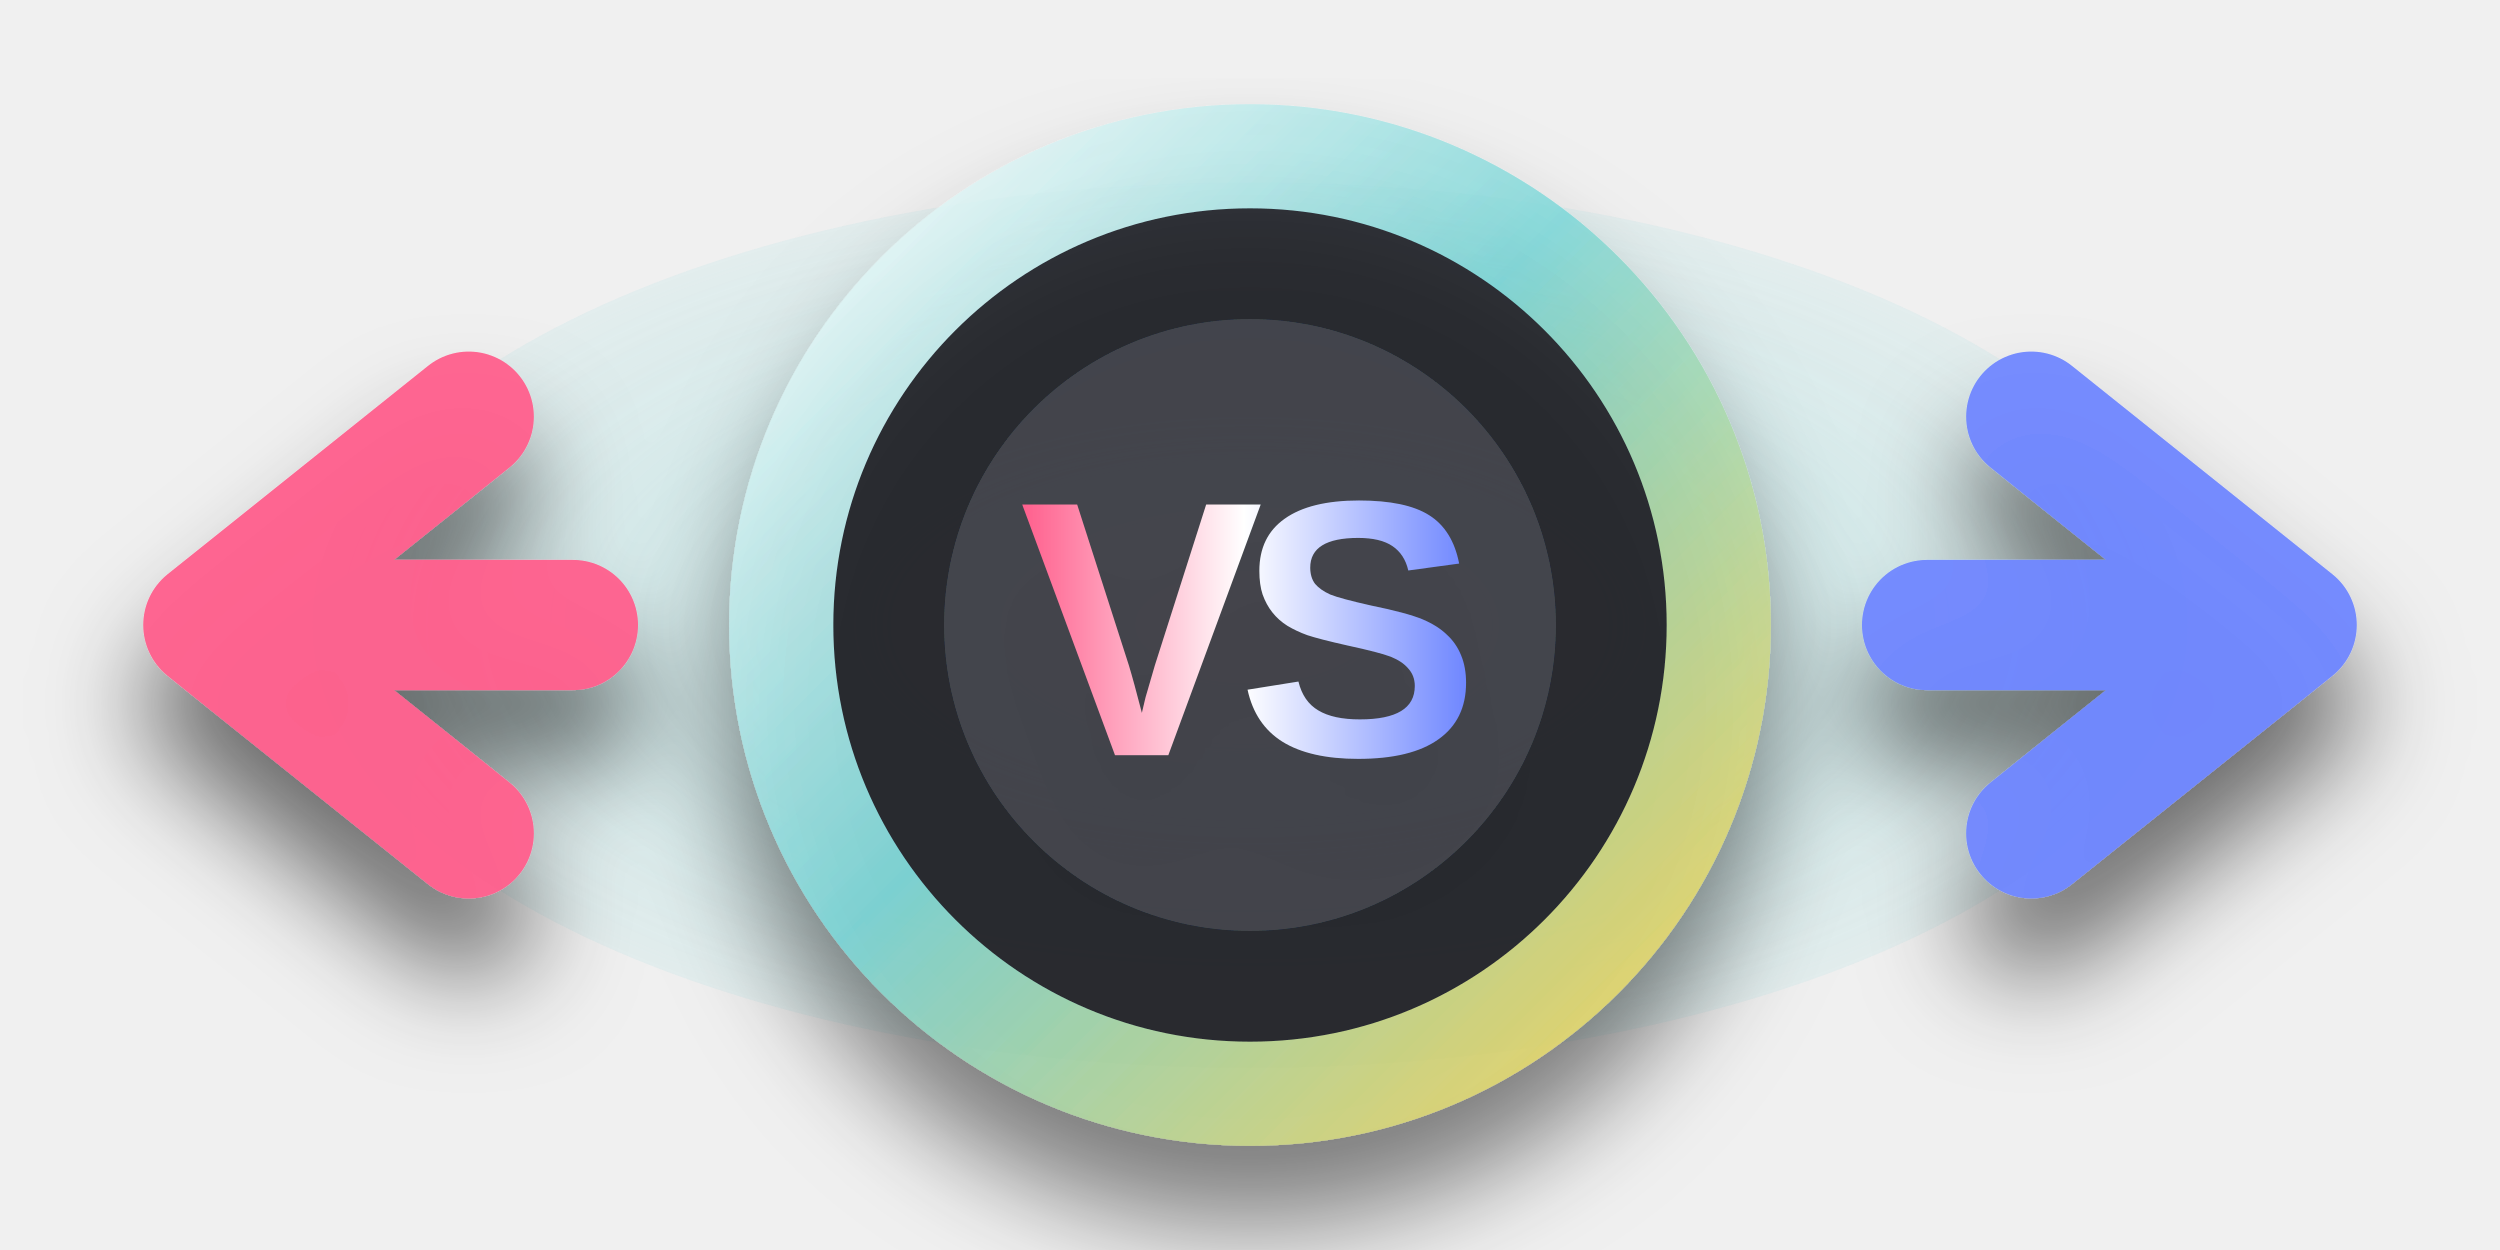
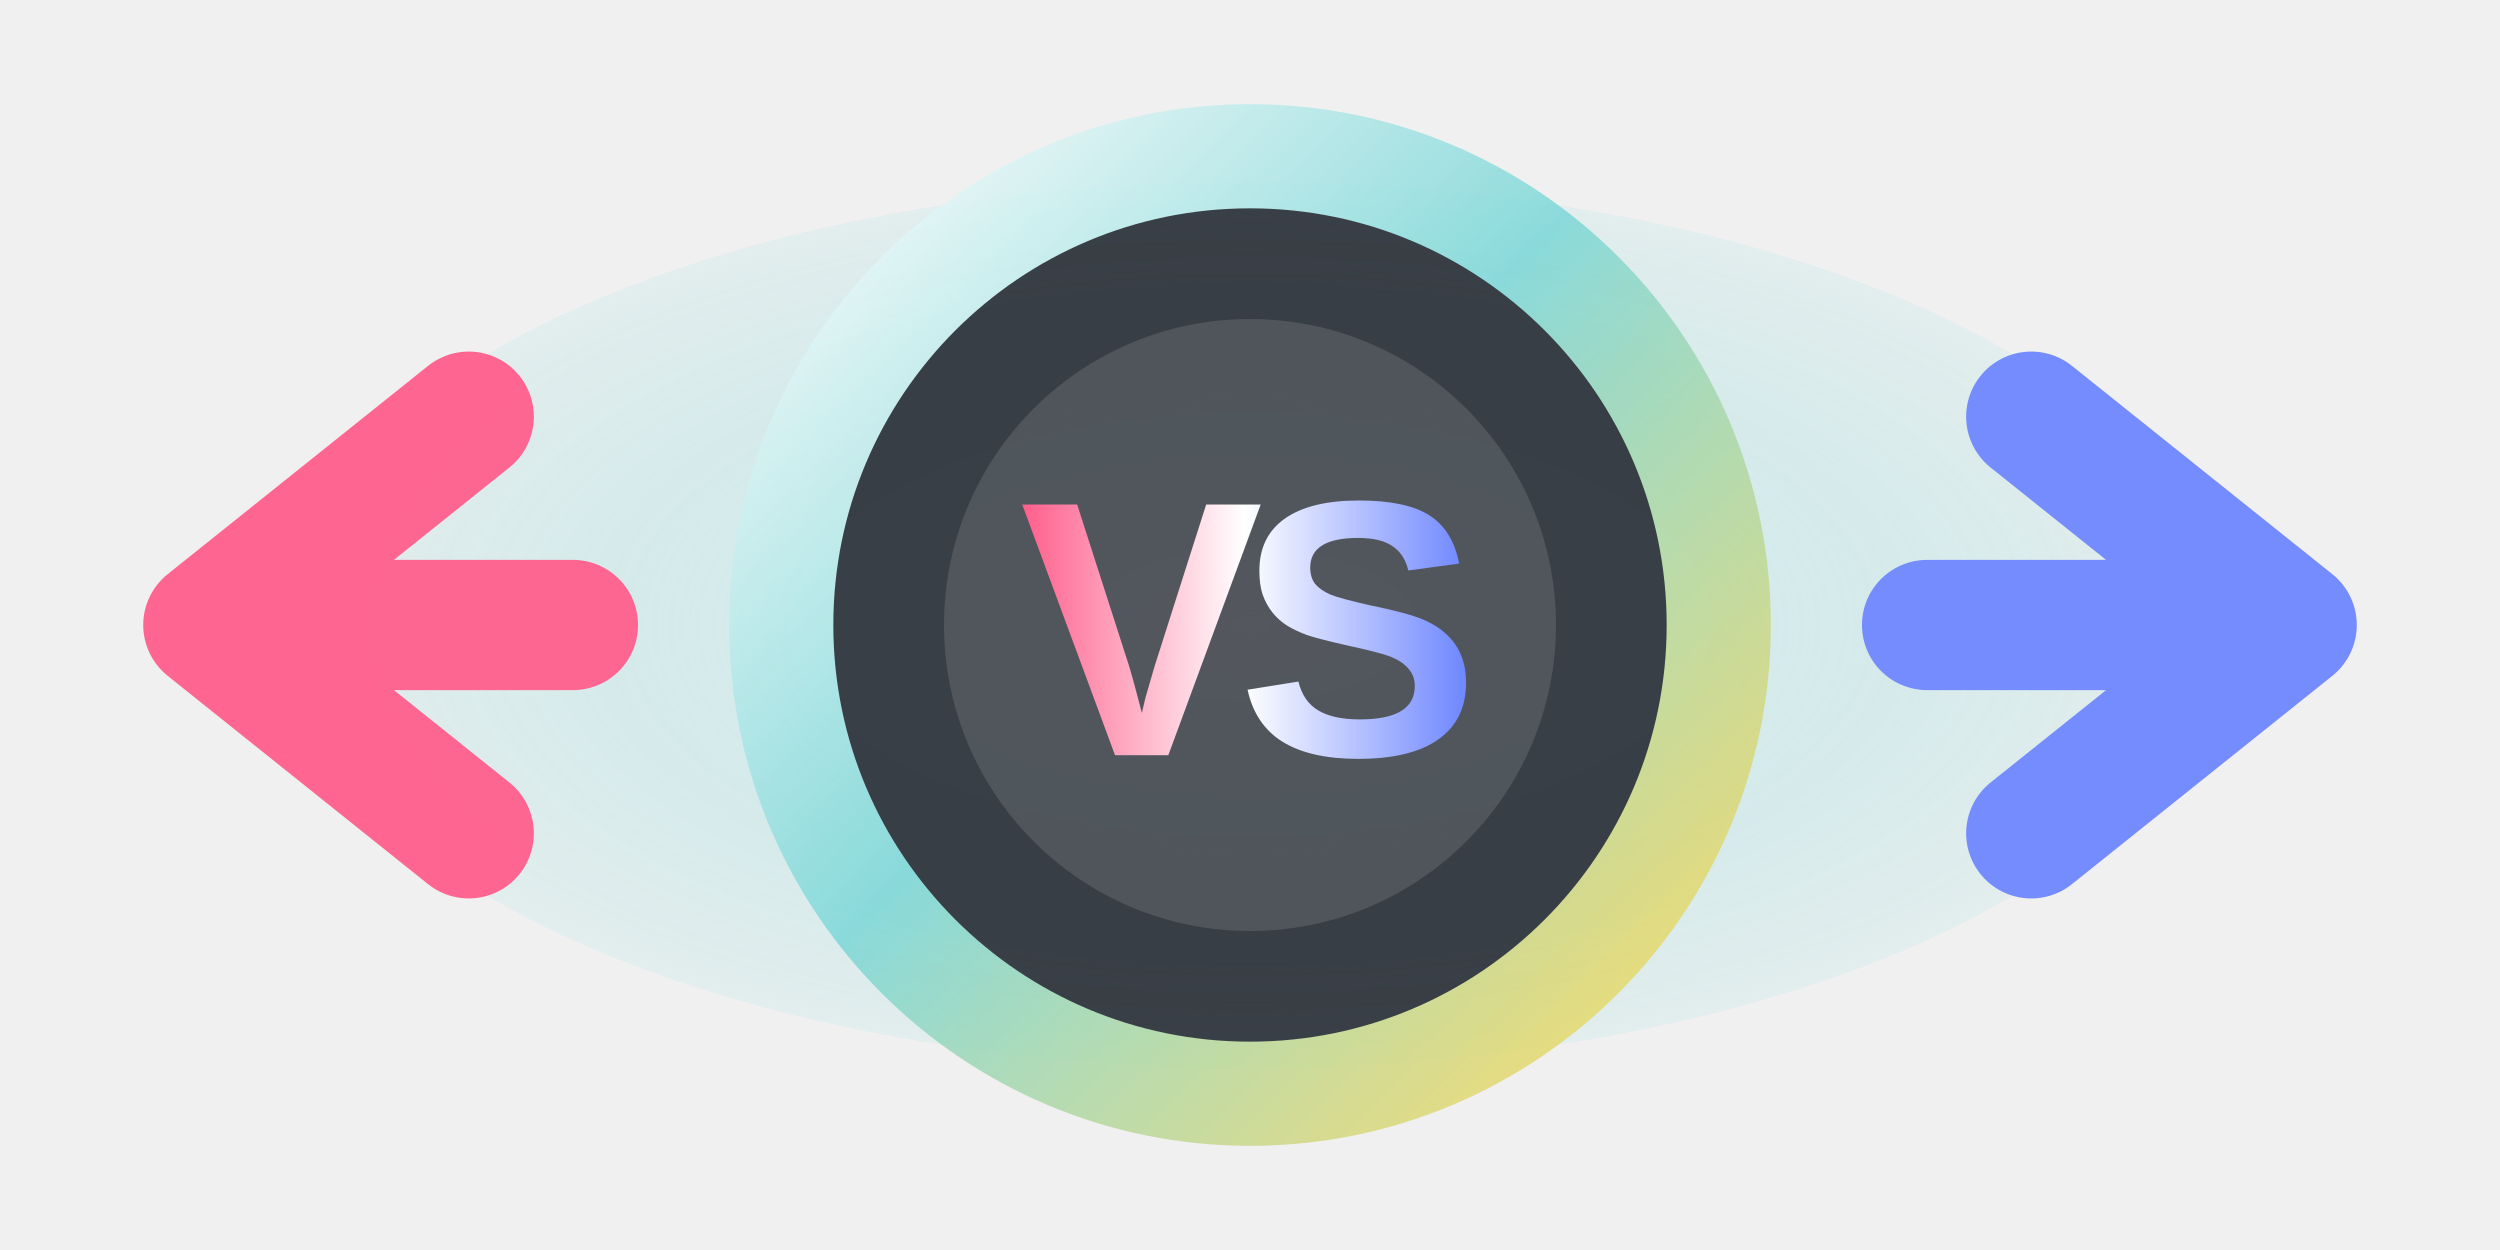
<svg xmlns="http://www.w3.org/2000/svg" viewBox="0 0 96 48">
  <defs>
    <linearGradient id="ring" x1="0" x2="1" y1="0" y2="1">
      <stop offset="0" stop-color="#ffffff" />
      <stop offset="0.45" stop-color="#78d6d7" />
      <stop offset="1" stop-color="#ffd84d" />
    </linearGradient>
    <linearGradient id="vs" x1="0" x2="1" y1="0" y2="0">
      <stop offset="0" stop-color="#ff5f8d" />
      <stop offset="0.5" stop-color="#ffffff" />
      <stop offset="1" stop-color="#6f87ff" />
    </linearGradient>
    <radialGradient id="glow" cx="0.5" cy="0.5" r="0.68">
      <stop offset="0" stop-color="#ffffff" stop-opacity="0.82" />
      <stop offset="0.48" stop-color="#78d6d7" stop-opacity="0.36" />
      <stop offset="1" stop-color="#78d6d7" stop-opacity="0" />
    </radialGradient>
-     <filter id="shadow" x="-40%" y="-80%" width="180%" height="260%">
-       <feDropShadow dx="0" dy="3" stdDeviation="2" flood-color="#000" flood-opacity="0.58" />
-     </filter>
  </defs>
-   <ellipse cx="48" cy="24" rx="36" ry="17" fill="url(#glow)" opacity="0.62">
-     <animate attributeName="rx" values="31;39;31" dur="1.15s" repeatCount="indefinite" />
-     <animate attributeName="opacity" values="0.38;0.78;0.38" dur="1.15s" repeatCount="indefinite" />
-   </ellipse>
-   <g filter="url(#shadow)">
-     <g fill="none" stroke-linecap="round" stroke-linejoin="round">
-       <path d="M22 24H8m10-8-10 8 10 8" stroke="#ff5f8d" stroke-width="5" opacity="0.95">
-         <animate attributeName="opacity" values="0.62;1;0.62" dur="0.8s" repeatCount="indefinite" />
-       </path>
-       <path d="M74 24h14m-10-8 10 8-10 8" stroke="#6f87ff" stroke-width="5" opacity="0.95">
-         <animate attributeName="opacity" values="1;0.62;1" dur="0.8s" repeatCount="indefinite" />
-       </path>
-     </g>
-     <circle cx="48" cy="24" r="18" fill="#151821" opacity="0.82" stroke="url(#ring)" stroke-width="4">
-       <animate attributeName="r" values="17;19;17" dur="1.15s" repeatCount="indefinite" />
-     </circle>
-     <circle cx="48" cy="24" r="11" fill="#ffffff" opacity="0.12" stroke="#ffffff" stroke-width="1.5" />
-     <text x="48" y="29" text-anchor="middle" font-family="Segoe UI, Arial, sans-serif" font-size="14" font-weight="950" fill="url(#vs)" letter-spacing="-1">VS</text>
+   <ellipse cx="48" cy="24" rx="37" ry="17" fill="url(#glow)" opacity="0.62" />
+   <g fill="none" stroke-linecap="round" stroke-linejoin="round">
+     <path d="M22 24H8m10-8-10 8 10 8" stroke="#ff5f8d" stroke-width="5" opacity="0.95" />
+     <path d="M74 24h14m-10-8 10 8-10 8" stroke="#6f87ff" stroke-width="5" opacity="0.95" />
  </g>
+   <circle cx="48" cy="24" r="18" fill="#151821" opacity="0.82" stroke="url(#ring)" stroke-width="4" />
+   <circle cx="48" cy="24" r="11" fill="#ffffff" opacity="0.12" stroke="#ffffff" stroke-width="1.5" />
+   <text x="48" y="29" text-anchor="middle" font-family="Segoe UI, Arial, sans-serif" font-size="14" font-weight="950" fill="url(#vs)" letter-spacing="-1">VS</text>
</svg>
